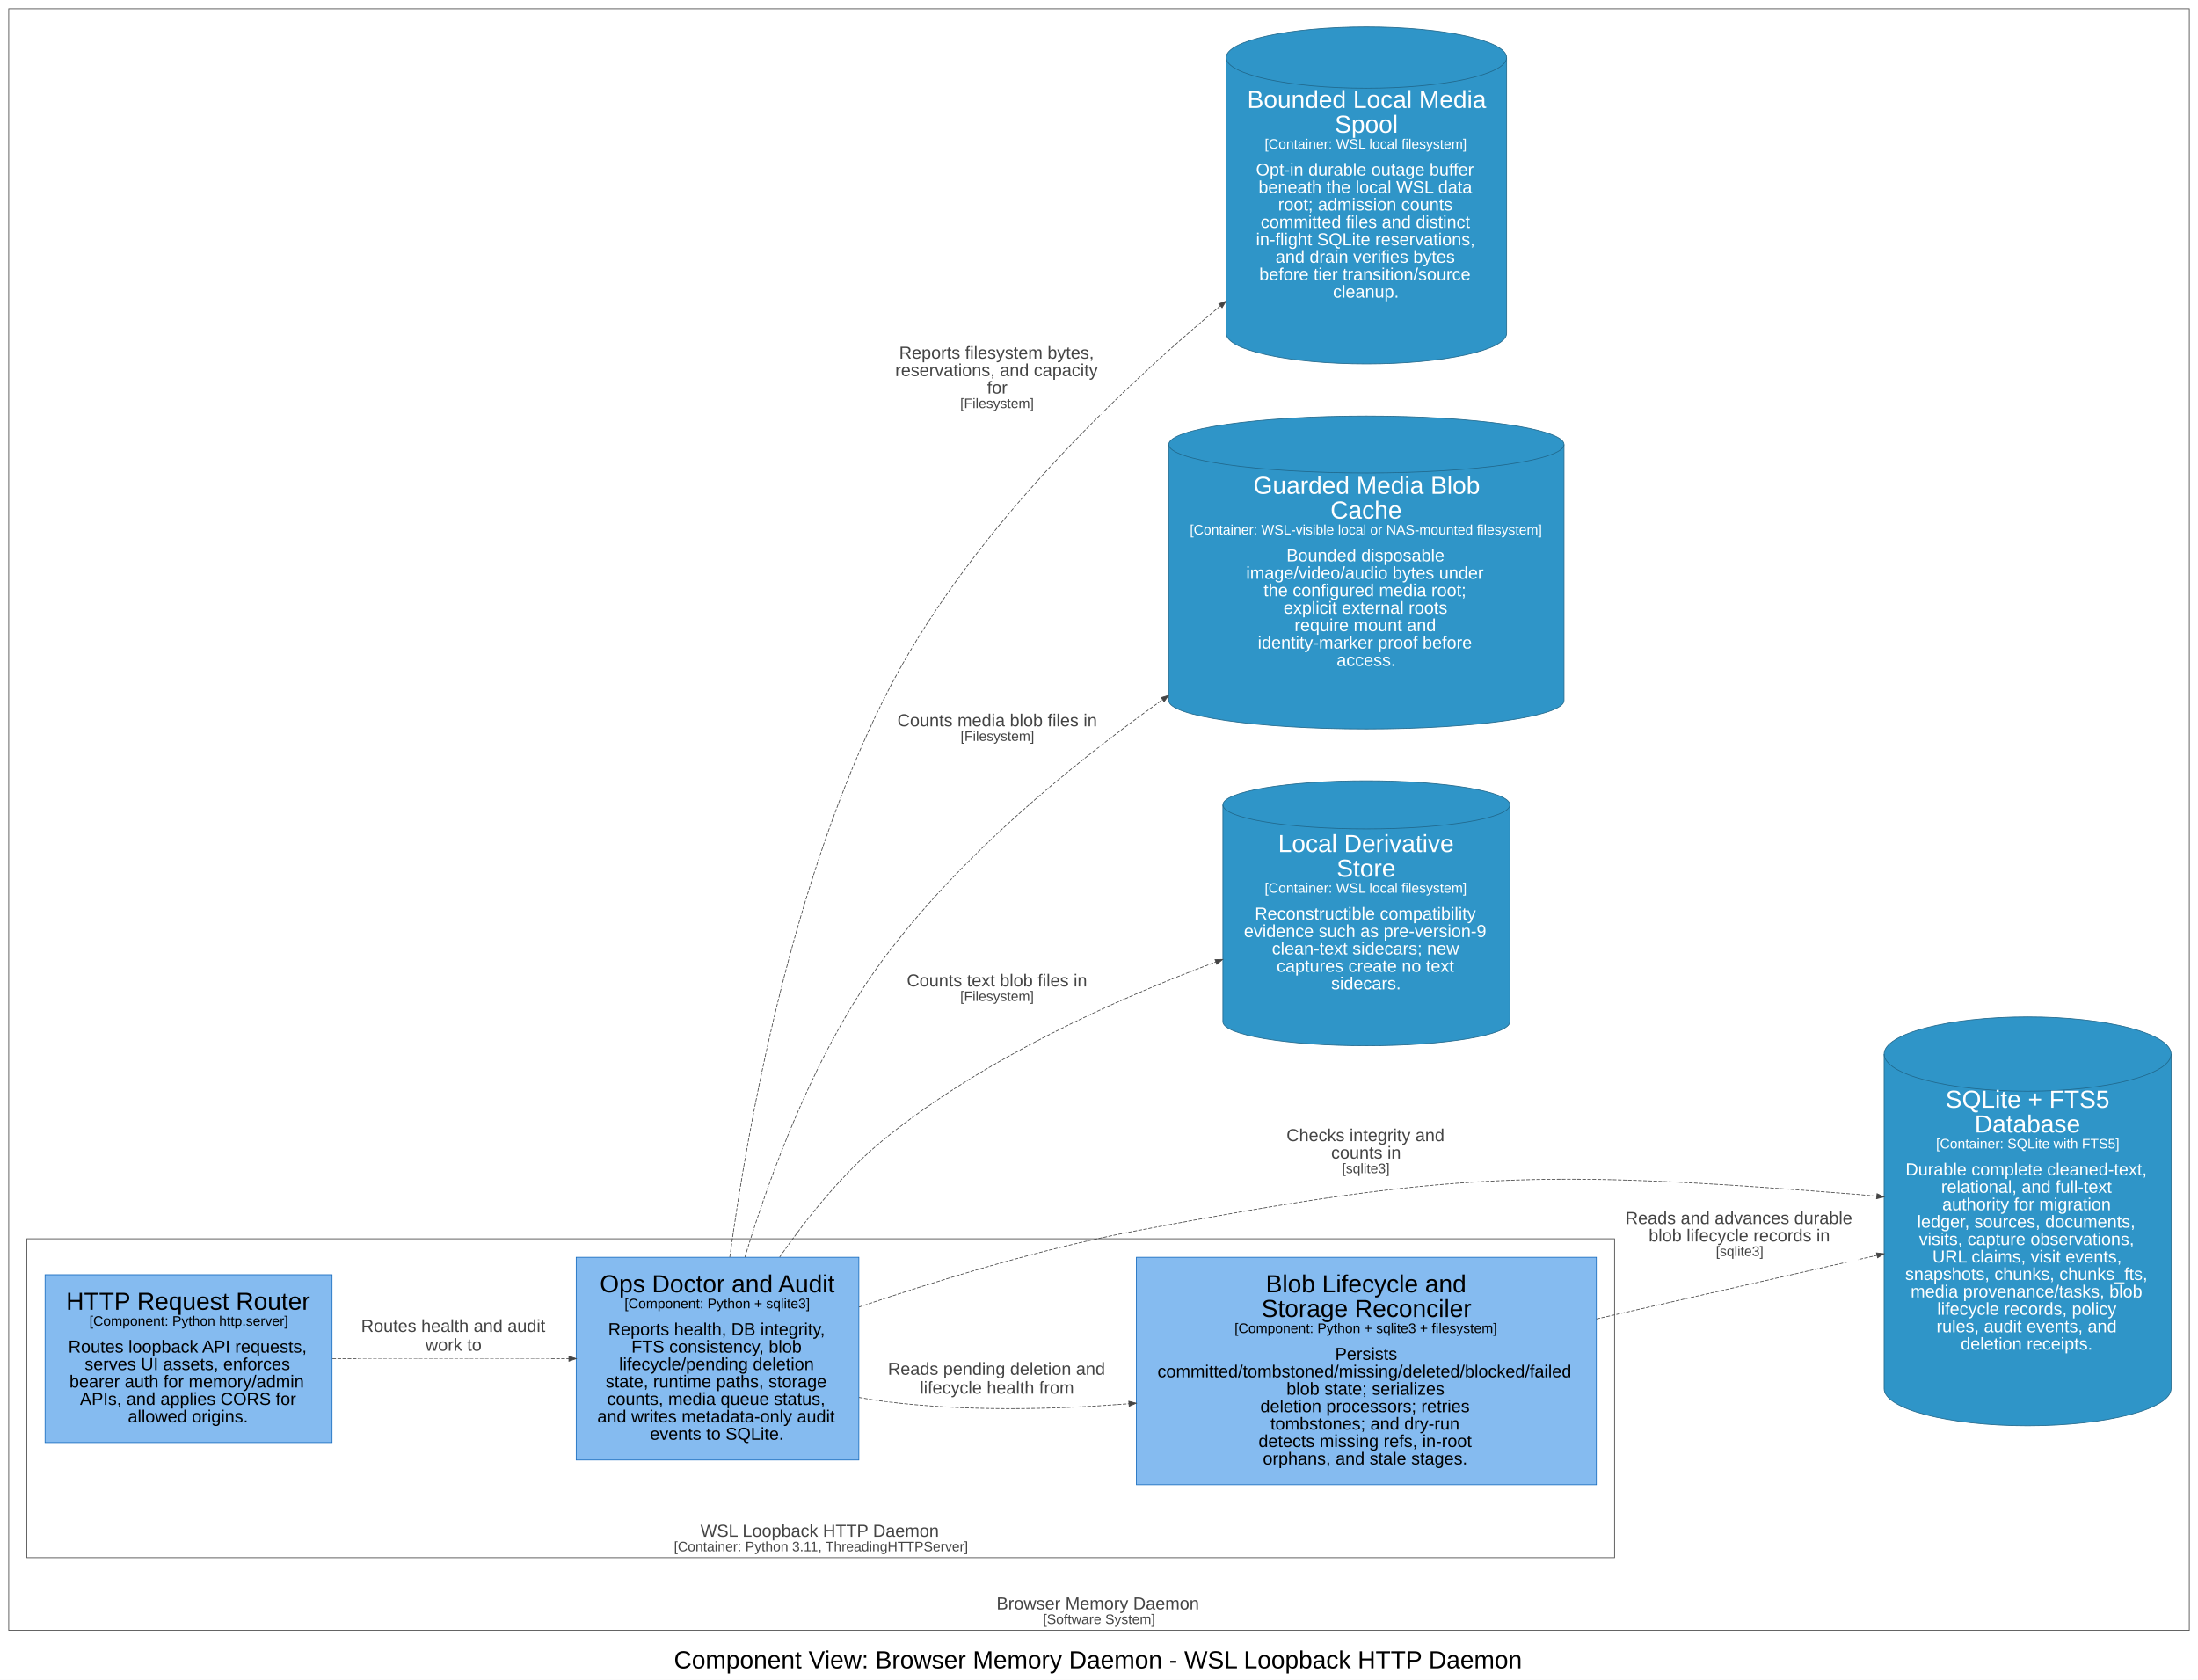
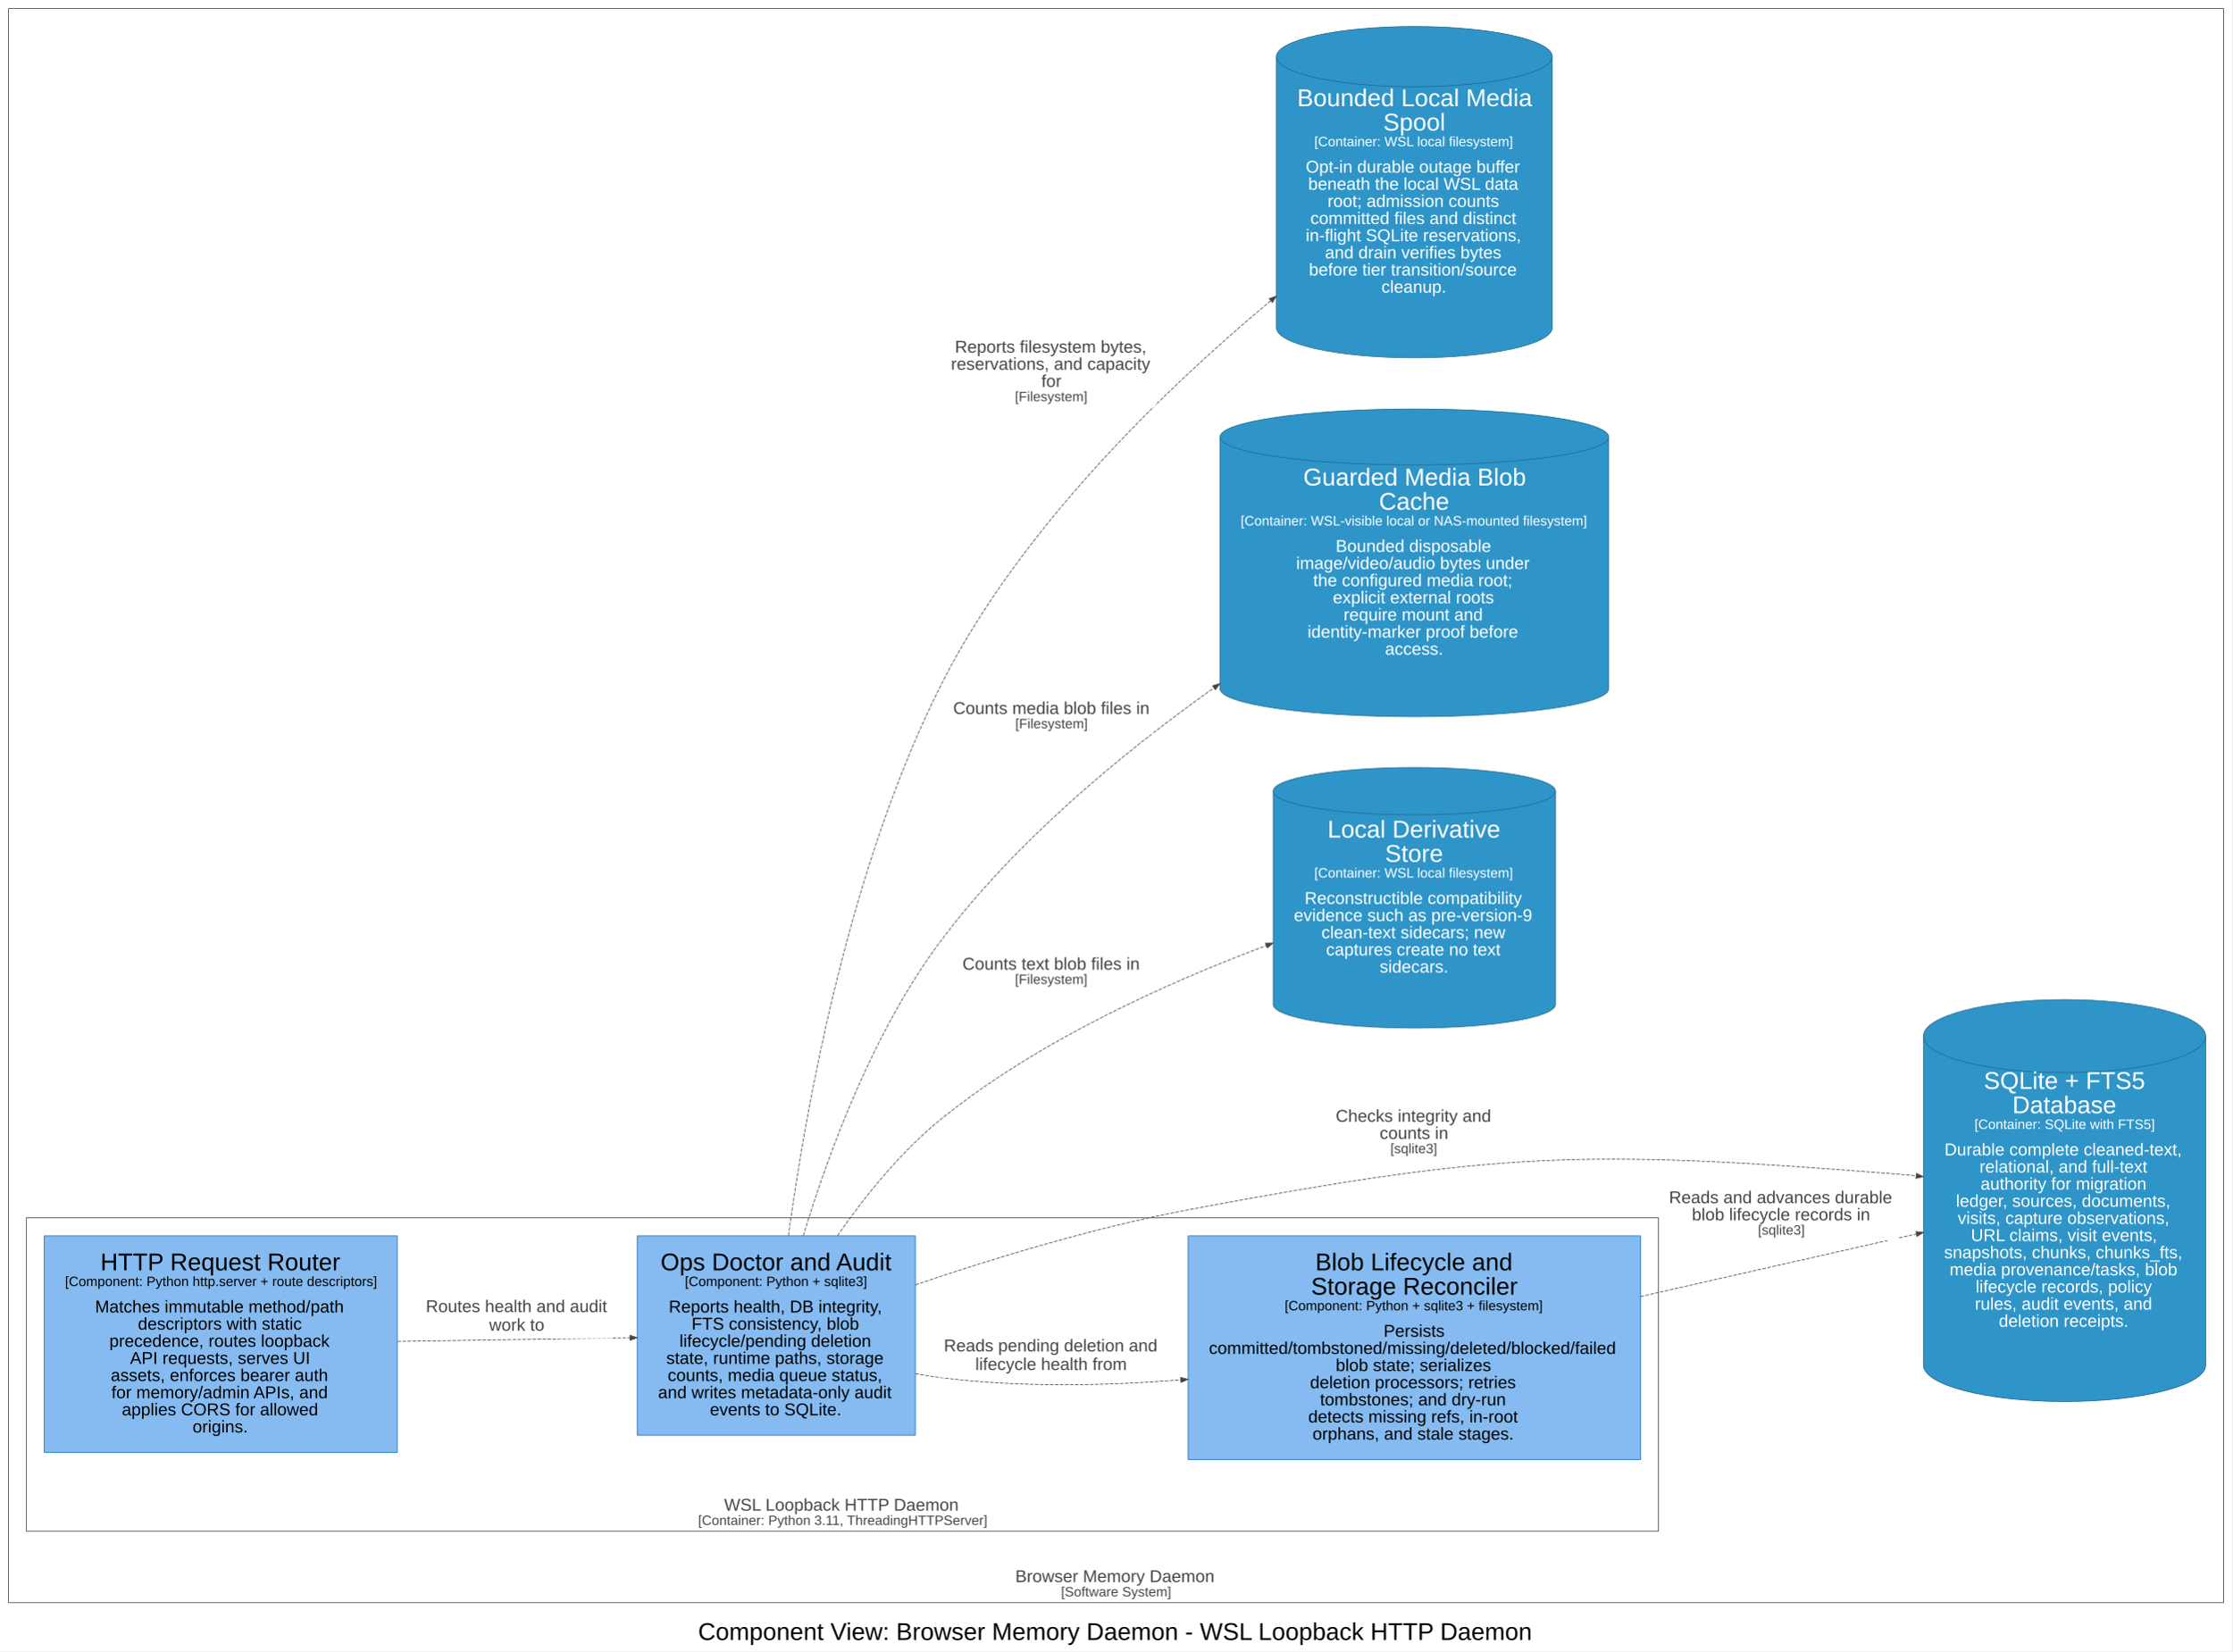
- <svg xmlns="http://www.w3.org/2000/svg" width="3025pt" height="2312pt" viewBox="0.00 0.00 3025.00 2312.00">
+ <svg xmlns="http://www.w3.org/2000/svg" width="3124pt" height="2312pt" viewBox="0.00 0.00 3124.00 2312.00">
  <g id="graph0" class="graph" transform="scale(1 1) rotate(0) translate(4 2308)">
-     <polygon fill="white" stroke="transparent" points="-4,4 -4,-2308 3021,-2308 3021,4 -4,4" />
-     <text text-anchor="start" x="923.5" y="-11.8" font-family="Arial" font-size="34.00">Component View: Browser Memory Daemon - WSL Loopback HTTP Daemon</text>
+     <polygon fill="white" stroke="transparent" points="-4,4 -4,-2308 3120,-2308 3120,4 -4,4" />
+     <text text-anchor="start" x="973" y="-11.8" font-family="Arial" font-size="34.00">Component View: Browser Memory Daemon - WSL Loopback HTTP Daemon</text>
    <g id="clust1" class="cluster">
-       <polygon fill="none" stroke="#444444" points="8,-64 8,-2296 3009,-2296 3009,-64 8,-64" />
-       <text text-anchor="start" x="1367.5" y="-92.8" font-family="Arial" font-size="24.00" fill="#444444">Browser Memory Daemon</text>
-       <text text-anchor="start" x="1431.5" y="-72.8" font-family="Arial" font-size="19.00" fill="#444444">[Software System]</text>
+       <polygon fill="none" stroke="#444444" points="8,-64 8,-2296 3108,-2296 3108,-64 8,-64" />
+       <text text-anchor="start" x="1417" y="-92.8" font-family="Arial" font-size="24.00" fill="#444444">Browser Memory Daemon</text>
+       <text text-anchor="start" x="1481" y="-72.8" font-family="Arial" font-size="19.00" fill="#444444">[Software System]</text>
    </g>
    <g id="clust2" class="cluster">
-       <polygon fill="none" stroke="#444444" points="33,-164 33,-603 2218,-603 2218,-164 33,-164" />
-       <text text-anchor="start" x="960" y="-192.8" font-family="Arial" font-size="24.00" fill="#444444">WSL Loopback HTTP Daemon</text>
-       <text text-anchor="start" x="923.5" y="-172.8" font-family="Arial" font-size="19.00" fill="#444444">[Container: Python 3.11, ThreadingHTTPServer]</text>
+       <polygon fill="none" stroke="#444444" points="33,-164 33,-603 2317,-603 2317,-164 33,-164" />
+       <text text-anchor="start" x="1009.5" y="-192.8" font-family="Arial" font-size="24.00" fill="#444444">WSL Loopback HTTP Daemon</text>
+       <text text-anchor="start" x="973" y="-172.8" font-family="Arial" font-size="19.00" fill="#444444">[Container: Python 3.11, ThreadingHTTPServer]</text>
    </g>
    <g id="23" class="node">
-       <polygon fill="#85bbf0" stroke="#1168bd" points="453,-553.5 58,-553.5 58,-322.5 453,-322.5 453,-553.5" />
-       <text text-anchor="start" x="87" y="-505.3" font-family="Arial" font-size="34.00" fill="#000000">HTTP Request Router</text>
-       <text text-anchor="start" x="119" y="-483.3" font-family="Arial" font-size="19.00" fill="#000000">[Component: Python http.server]</text>
-       <text text-anchor="start" x="90" y="-446.3" font-family="Arial" font-size="24.00" fill="#000000">Routes loopback API requests,</text>
-       <text text-anchor="start" x="112.5" y="-422.3" font-family="Arial" font-size="24.00" fill="#000000">serves UI assets, enforces</text>
-       <text text-anchor="start" x="91.5" y="-398.3" font-family="Arial" font-size="24.00" fill="#000000">bearer auth for memory/admin</text>
-       <text text-anchor="start" x="106" y="-374.3" font-family="Arial" font-size="24.00" fill="#000000">APIs, and applies CORS for</text>
-       <text text-anchor="start" x="172" y="-350.3" font-family="Arial" font-size="24.00" fill="#000000">allowed origins.</text>
+       <polygon fill="#85bbf0" stroke="#1168bd" points="552,-577.5 58,-577.5 58,-274.5 552,-274.5 552,-577.5" />
+       <text text-anchor="start" x="136.5" y="-529.3" font-family="Arial" font-size="34.00" fill="#000000">HTTP Request Router</text>
+       <text text-anchor="start" x="87" y="-507.3" font-family="Arial" font-size="19.00" fill="#000000">[Component: Python http.server + route descriptors]</text>
+       <text text-anchor="start" x="129" y="-470.3" font-family="Arial" font-size="24.00" fill="#000000">Matches immutable method/path</text>
+       <text text-anchor="start" x="189" y="-446.3" font-family="Arial" font-size="24.00" fill="#000000">descriptors with static</text>
+       <text text-anchor="start" x="149" y="-422.3" font-family="Arial" font-size="24.00" fill="#000000">precedence, routes loopback</text>
+       <text text-anchor="start" x="178" y="-398.3" font-family="Arial" font-size="24.00" fill="#000000">API requests, serves UI</text>
+       <text text-anchor="start" x="151" y="-374.3" font-family="Arial" font-size="24.00" fill="#000000">assets, enforces bearer auth</text>
+       <text text-anchor="start" x="152" y="-350.3" font-family="Arial" font-size="24.00" fill="#000000">for memory/admin APIs, and</text>
+       <text text-anchor="start" x="166.5" y="-326.3" font-family="Arial" font-size="24.00" fill="#000000">applies CORS for allowed</text>
+       <text text-anchor="start" x="265.5" y="-302.3" font-family="Arial" font-size="24.00" fill="#000000">origins.</text>
    </g>
    <g id="42" class="node">
-       <polygon fill="#85bbf0" stroke="#1168bd" points="1178,-577.5 789,-577.5 789,-298.5 1178,-298.5 1178,-577.5" />
-       <text text-anchor="start" x="821.5" y="-529.3" font-family="Arial" font-size="34.00" fill="#000000">Ops Doctor and Audit</text>
-       <text text-anchor="start" x="855.5" y="-507.3" font-family="Arial" font-size="19.00" fill="#000000">[Component: Python + sqlite3]</text>
-       <text text-anchor="start" x="833" y="-470.3" font-family="Arial" font-size="24.00" fill="#000000">Reports health, DB integrity,</text>
-       <text text-anchor="start" x="865" y="-446.3" font-family="Arial" font-size="24.00" fill="#000000">FTS consistency, blob</text>
-       <text text-anchor="start" x="848" y="-422.3" font-family="Arial" font-size="24.00" fill="#000000">lifecycle/pending deletion</text>
-       <text text-anchor="start" x="829.5" y="-398.3" font-family="Arial" font-size="24.00" fill="#000000">state, runtime paths, storage</text>
-       <text text-anchor="start" x="831.5" y="-374.3" font-family="Arial" font-size="24.00" fill="#000000">counts, media queue status,</text>
-       <text text-anchor="start" x="818" y="-350.3" font-family="Arial" font-size="24.00" fill="#000000">and writes metadata-only audit</text>
-       <text text-anchor="start" x="890.5" y="-326.3" font-family="Arial" font-size="24.00" fill="#000000">events to SQLite.</text>
+       <polygon fill="#85bbf0" stroke="#1168bd" points="1277,-577.5 888,-577.5 888,-298.5 1277,-298.5 1277,-577.5" />
+       <text text-anchor="start" x="920.5" y="-529.3" font-family="Arial" font-size="34.00" fill="#000000">Ops Doctor and Audit</text>
+       <text text-anchor="start" x="954.5" y="-507.3" font-family="Arial" font-size="19.00" fill="#000000">[Component: Python + sqlite3]</text>
+       <text text-anchor="start" x="932" y="-470.3" font-family="Arial" font-size="24.00" fill="#000000">Reports health, DB integrity,</text>
+       <text text-anchor="start" x="964" y="-446.3" font-family="Arial" font-size="24.00" fill="#000000">FTS consistency, blob</text>
+       <text text-anchor="start" x="947" y="-422.3" font-family="Arial" font-size="24.00" fill="#000000">lifecycle/pending deletion</text>
+       <text text-anchor="start" x="928.5" y="-398.3" font-family="Arial" font-size="24.00" fill="#000000">state, runtime paths, storage</text>
+       <text text-anchor="start" x="930.5" y="-374.3" font-family="Arial" font-size="24.00" fill="#000000">counts, media queue status,</text>
+       <text text-anchor="start" x="917" y="-350.3" font-family="Arial" font-size="24.00" fill="#000000">and writes metadata-only audit</text>
+       <text text-anchor="start" x="989.5" y="-326.3" font-family="Arial" font-size="24.00" fill="#000000">events to SQLite.</text>
    </g>
    <g id="122" class="edge">
-       <path fill="none" stroke="#444444" stroke-dasharray="5,2" d="M453.44,-438C554.33,-438 677.03,-438 778.85,-438" />
-       <polygon fill="#444444" stroke="#444444" points="778.95,-441.5 788.95,-438 778.95,-434.5 778.95,-441.5" />
-       <polygon fill="white" stroke="transparent" points="489,-438 489,-498 753,-498 753,-438 489,-438" />
-       <text text-anchor="start" x="493" y="-474.8" font-family="Arial" font-size="24.00" fill="#444444">Routes health and audit</text>
-       <text text-anchor="start" x="581.5" y="-448.8" font-family="Arial" font-size="24.00" fill="#444444">work to</text>
+       <path fill="none" stroke="#444444" stroke-dasharray="5,2" d="M552.17,-429.81C657.02,-431.43 777.89,-433.3 877.63,-434.85" />
+       <polygon fill="#444444" stroke="#444444" points="877.77,-438.35 887.83,-435 877.88,-431.35 877.77,-438.35" />
+       <polygon fill="white" stroke="transparent" points="588,-434 588,-494 852,-494 852,-434 588,-434" />
+       <text text-anchor="start" x="592" y="-470.8" font-family="Arial" font-size="24.00" fill="#444444">Routes health and audit</text>
+       <text text-anchor="start" x="680.5" y="-444.8" font-family="Arial" font-size="24.00" fill="#444444">work to</text>
    </g>
    <g id="39" class="node">
-       <polygon fill="#85bbf0" stroke="#1168bd" points="2193,-577.5 1560,-577.5 1560,-264.5 2193,-264.5 2193,-577.5" />
-       <text text-anchor="start" x="1738" y="-529.3" font-family="Arial" font-size="34.00" fill="#000000">Blob Lifecycle and</text>
-       <text text-anchor="start" x="1732" y="-495.3" font-family="Arial" font-size="34.00" fill="#000000">Storage Reconciler</text>
-       <text text-anchor="start" x="1695" y="-473.3" font-family="Arial" font-size="19.00" fill="#000000">[Component: Python + sqlite3 + filesystem]</text>
-       <text text-anchor="start" x="1833.5" y="-436.3" font-family="Arial" font-size="24.00" fill="#000000">Persists</text>
-       <text text-anchor="start" x="1589" y="-412.3" font-family="Arial" font-size="24.00" fill="#000000">committed/tombstoned/missing/deleted/blocked/failed</text>
-       <text text-anchor="start" x="1766.5" y="-388.3" font-family="Arial" font-size="24.00" fill="#000000">blob state; serializes</text>
-       <text text-anchor="start" x="1730.5" y="-364.3" font-family="Arial" font-size="24.00" fill="#000000">deletion processors; retries</text>
-       <text text-anchor="start" x="1744.5" y="-340.3" font-family="Arial" font-size="24.00" fill="#000000">tombstones; and dry-run</text>
-       <text text-anchor="start" x="1728" y="-316.3" font-family="Arial" font-size="24.00" fill="#000000">detects missing refs, in-root</text>
-       <text text-anchor="start" x="1734" y="-292.3" font-family="Arial" font-size="24.00" fill="#000000">orphans, and stale stages.</text>
+       <polygon fill="#85bbf0" stroke="#1168bd" points="2292,-577.5 1659,-577.5 1659,-264.5 2292,-264.5 2292,-577.5" />
+       <text text-anchor="start" x="1837" y="-529.3" font-family="Arial" font-size="34.00" fill="#000000">Blob Lifecycle and</text>
+       <text text-anchor="start" x="1831" y="-495.3" font-family="Arial" font-size="34.00" fill="#000000">Storage Reconciler</text>
+       <text text-anchor="start" x="1794" y="-473.3" font-family="Arial" font-size="19.00" fill="#000000">[Component: Python + sqlite3 + filesystem]</text>
+       <text text-anchor="start" x="1932.5" y="-436.3" font-family="Arial" font-size="24.00" fill="#000000">Persists</text>
+       <text text-anchor="start" x="1688" y="-412.3" font-family="Arial" font-size="24.00" fill="#000000">committed/tombstoned/missing/deleted/blocked/failed</text>
+       <text text-anchor="start" x="1865.5" y="-388.3" font-family="Arial" font-size="24.00" fill="#000000">blob state; serializes</text>
+       <text text-anchor="start" x="1829.5" y="-364.3" font-family="Arial" font-size="24.00" fill="#000000">deletion processors; retries</text>
+       <text text-anchor="start" x="1843.5" y="-340.3" font-family="Arial" font-size="24.00" fill="#000000">tombstones; and dry-run</text>
+       <text text-anchor="start" x="1827" y="-316.3" font-family="Arial" font-size="24.00" fill="#000000">detects missing refs, in-root</text>
+       <text text-anchor="start" x="1833" y="-292.3" font-family="Arial" font-size="24.00" fill="#000000">orphans, and stale stages.</text>
    </g>
    <g id="47" class="node">
-       <path fill="#2f95c8" stroke="#20688c" d="M2984,-857.22C2984,-885.44 2895.48,-908.38 2786.5,-908.38 2677.52,-908.38 2589,-885.44 2589,-857.22 2589,-857.22 2589,-396.78 2589,-396.78 2589,-368.56 2677.52,-345.62 2786.5,-345.62 2895.48,-345.62 2984,-368.56 2984,-396.78 2984,-396.78 2984,-857.22 2984,-857.22" />
-       <path fill="none" stroke="#20688c" d="M2984,-857.22C2984,-828.99 2895.48,-806.06 2786.5,-806.06 2677.52,-806.06 2589,-828.99 2589,-857.22" />
-       <text text-anchor="start" x="2673.5" y="-783.3" font-family="Arial" font-size="34.00" fill="#ffffff">SQLite + FTS5</text>
-       <text text-anchor="start" x="2713.5" y="-749.3" font-family="Arial" font-size="34.00" fill="#ffffff">Database</text>
-       <text text-anchor="start" x="2660.5" y="-727.3" font-family="Arial" font-size="19.00" fill="#ffffff">[Container: SQLite with FTS5]</text>
-       <text text-anchor="start" x="2618.5" y="-690.3" font-family="Arial" font-size="24.00" fill="#ffffff">Durable complete cleaned-text,</text>
-       <text text-anchor="start" x="2667.5" y="-666.3" font-family="Arial" font-size="24.00" fill="#ffffff">relational, and full-text</text>
-       <text text-anchor="start" x="2669" y="-642.3" font-family="Arial" font-size="24.00" fill="#ffffff">authority for migration</text>
-       <text text-anchor="start" x="2634.5" y="-618.3" font-family="Arial" font-size="24.00" fill="#ffffff">ledger, sources, documents,</text>
-       <text text-anchor="start" x="2637" y="-594.3" font-family="Arial" font-size="24.00" fill="#ffffff">visits, capture observations,</text>
-       <text text-anchor="start" x="2655.5" y="-570.3" font-family="Arial" font-size="24.00" fill="#ffffff">URL claims, visit events,</text>
-       <text text-anchor="start" x="2618" y="-546.3" font-family="Arial" font-size="24.00" fill="#ffffff">snapshots, chunks, chunks_fts,</text>
-       <text text-anchor="start" x="2625.5" y="-522.3" font-family="Arial" font-size="24.00" fill="#ffffff">media provenance/tasks, blob</text>
-       <text text-anchor="start" x="2662" y="-498.3" font-family="Arial" font-size="24.00" fill="#ffffff">lifecycle records, policy</text>
-       <text text-anchor="start" x="2661" y="-474.3" font-family="Arial" font-size="24.00" fill="#ffffff">rules, audit events, and</text>
-       <text text-anchor="start" x="2694.5" y="-450.3" font-family="Arial" font-size="24.00" fill="#ffffff">deletion receipts.</text>
+       <path fill="#2f95c8" stroke="#20688c" d="M3083,-857.22C3083,-885.44 2994.48,-908.38 2885.5,-908.38 2776.52,-908.38 2688,-885.44 2688,-857.22 2688,-857.22 2688,-396.78 2688,-396.78 2688,-368.56 2776.52,-345.62 2885.5,-345.62 2994.48,-345.62 3083,-368.56 3083,-396.78 3083,-396.78 3083,-857.22 3083,-857.22" />
+       <path fill="none" stroke="#20688c" d="M3083,-857.22C3083,-828.99 2994.48,-806.06 2885.5,-806.06 2776.52,-806.06 2688,-828.99 2688,-857.22" />
+       <text text-anchor="start" x="2772.5" y="-783.3" font-family="Arial" font-size="34.00" fill="#ffffff">SQLite + FTS5</text>
+       <text text-anchor="start" x="2812.5" y="-749.3" font-family="Arial" font-size="34.00" fill="#ffffff">Database</text>
+       <text text-anchor="start" x="2759.5" y="-727.3" font-family="Arial" font-size="19.00" fill="#ffffff">[Container: SQLite with FTS5]</text>
+       <text text-anchor="start" x="2717.5" y="-690.3" font-family="Arial" font-size="24.00" fill="#ffffff">Durable complete cleaned-text,</text>
+       <text text-anchor="start" x="2766.5" y="-666.3" font-family="Arial" font-size="24.00" fill="#ffffff">relational, and full-text</text>
+       <text text-anchor="start" x="2768" y="-642.3" font-family="Arial" font-size="24.00" fill="#ffffff">authority for migration</text>
+       <text text-anchor="start" x="2733.5" y="-618.3" font-family="Arial" font-size="24.00" fill="#ffffff">ledger, sources, documents,</text>
+       <text text-anchor="start" x="2736" y="-594.3" font-family="Arial" font-size="24.00" fill="#ffffff">visits, capture observations,</text>
+       <text text-anchor="start" x="2754.5" y="-570.3" font-family="Arial" font-size="24.00" fill="#ffffff">URL claims, visit events,</text>
+       <text text-anchor="start" x="2717" y="-546.3" font-family="Arial" font-size="24.00" fill="#ffffff">snapshots, chunks, chunks_fts,</text>
+       <text text-anchor="start" x="2724.5" y="-522.3" font-family="Arial" font-size="24.00" fill="#ffffff">media provenance/tasks, blob</text>
+       <text text-anchor="start" x="2761" y="-498.3" font-family="Arial" font-size="24.00" fill="#ffffff">lifecycle records, policy</text>
+       <text text-anchor="start" x="2760" y="-474.3" font-family="Arial" font-size="24.00" fill="#ffffff">rules, audit events, and</text>
+       <text text-anchor="start" x="2793.5" y="-450.3" font-family="Arial" font-size="24.00" fill="#ffffff">deletion receipts.</text>
    </g>
    <g id="153" class="edge">
-       <path fill="none" stroke="#444444" stroke-dasharray="5,2" d="M2193.16,-492.62C2321.02,-521.62 2465.07,-554.3 2579.1,-580.17" />
-       <polygon fill="#444444" stroke="#444444" points="2578.46,-583.62 2588.99,-582.42 2580.01,-576.79 2578.46,-583.62" />
-       <polygon fill="white" stroke="transparent" points="2229,-571 2229,-646 2553,-646 2553,-571 2229,-571" />
-       <text text-anchor="start" x="2233" y="-623.3" font-family="Arial" font-size="24.00" fill="#444444">Reads and advances durable</text>
-       <text text-anchor="start" x="2265" y="-599.3" font-family="Arial" font-size="24.00" fill="#444444">blob lifecycle records in</text>
-       <text text-anchor="start" x="2357.5" y="-579.3" font-family="Arial" font-size="19.00" fill="#444444">[sqlite3]</text>
+       <path fill="none" stroke="#444444" stroke-dasharray="5,2" d="M2292.16,-492.62C2420.02,-521.62 2564.07,-554.3 2678.1,-580.17" />
+       <polygon fill="#444444" stroke="#444444" points="2677.46,-583.62 2687.99,-582.42 2679.01,-576.79 2677.46,-583.62" />
+       <polygon fill="white" stroke="transparent" points="2328,-571 2328,-646 2652,-646 2652,-571 2328,-571" />
+       <text text-anchor="start" x="2332" y="-623.3" font-family="Arial" font-size="24.00" fill="#444444">Reads and advances durable</text>
+       <text text-anchor="start" x="2364" y="-599.3" font-family="Arial" font-size="24.00" fill="#444444">blob lifecycle records in</text>
+       <text text-anchor="start" x="2456.5" y="-579.3" font-family="Arial" font-size="19.00" fill="#444444">[sqlite3]</text>
    </g>
    <g id="159" class="edge">
-       <path fill="none" stroke="#444444" stroke-dasharray="5,2" d="M1178.23,-384.57C1190.27,-382.38 1202.27,-380.48 1214,-379 1322.91,-365.22 1442.51,-367.55 1549.71,-375.89" />
-       <polygon fill="#444444" stroke="#444444" points="1549.46,-379.38 1559.71,-376.68 1550.02,-372.4 1549.46,-379.38" />
-       <polygon fill="white" stroke="transparent" points="1214,-379 1214,-439 1524,-439 1524,-379 1214,-379" />
-       <text text-anchor="start" x="1218" y="-415.8" font-family="Arial" font-size="24.00" fill="#444444">Reads pending deletion and</text>
-       <text text-anchor="start" x="1262" y="-389.8" font-family="Arial" font-size="24.00" fill="#444444">lifecycle health from</text>
+       <path fill="none" stroke="#444444" stroke-dasharray="5,2" d="M1277.23,-384.57C1289.27,-382.38 1301.27,-380.48 1313,-379 1421.91,-365.22 1541.51,-367.55 1648.71,-375.89" />
+       <polygon fill="#444444" stroke="#444444" points="1648.46,-379.38 1658.71,-376.68 1649.02,-372.4 1648.46,-379.38" />
+       <polygon fill="white" stroke="transparent" points="1313,-379 1313,-439 1623,-439 1623,-379 1313,-379" />
+       <text text-anchor="start" x="1317" y="-415.8" font-family="Arial" font-size="24.00" fill="#444444">Reads pending deletion and</text>
+       <text text-anchor="start" x="1361" y="-389.8" font-family="Arial" font-size="24.00" fill="#444444">lifecycle health from</text>
    </g>
    <g id="158" class="edge">
-       <path fill="none" stroke="#444444" stroke-dasharray="5,2" d="M1178.24,-509.04C1288.62,-546.51 1430.36,-589.65 1560,-614 1994.3,-695.59 2112.48,-698.83 2553,-664 2561.42,-663.33 2569.99,-662.53 2578.65,-661.63" />
-       <polygon fill="#444444" stroke="#444444" points="2579.27,-665.08 2588.83,-660.52 2578.51,-658.12 2579.27,-665.08" />
-       <polygon fill="white" stroke="transparent" points="1762.5,-685 1762.5,-760 1990.5,-760 1990.5,-685 1762.5,-685" />
-       <text text-anchor="start" x="1766.5" y="-737.3" font-family="Arial" font-size="24.00" fill="#444444">Checks integrity and</text>
-       <text text-anchor="start" x="1828" y="-713.3" font-family="Arial" font-size="24.00" fill="#444444">counts in</text>
-       <text text-anchor="start" x="1843" y="-693.3" font-family="Arial" font-size="19.00" fill="#444444">[sqlite3]</text>
+       <path fill="none" stroke="#444444" stroke-dasharray="5,2" d="M1277.24,-509.04C1387.62,-546.51 1529.36,-589.65 1659,-614 2093.3,-695.59 2211.48,-698.83 2652,-664 2660.42,-663.33 2668.99,-662.53 2677.65,-661.63" />
+       <polygon fill="#444444" stroke="#444444" points="2678.27,-665.08 2687.83,-660.52 2677.51,-658.12 2678.27,-665.08" />
+       <polygon fill="white" stroke="transparent" points="1861.5,-685 1861.5,-760 2089.5,-760 2089.5,-685 1861.5,-685" />
+       <text text-anchor="start" x="1865.5" y="-737.3" font-family="Arial" font-size="24.00" fill="#444444">Checks integrity and</text>
+       <text text-anchor="start" x="1927" y="-713.3" font-family="Arial" font-size="24.00" fill="#444444">counts in</text>
+       <text text-anchor="start" x="1942" y="-693.3" font-family="Arial" font-size="19.00" fill="#444444">[sqlite3]</text>
    </g>
    <g id="48" class="node">
-       <path fill="#2f95c8" stroke="#20688c" d="M2074,-1200.22C2074,-1218.51 1985.48,-1233.38 1876.5,-1233.38 1767.52,-1233.38 1679,-1218.51 1679,-1200.22 1679,-1200.22 1679,-901.78 1679,-901.78 1679,-883.49 1767.52,-868.62 1876.5,-868.62 1985.48,-868.62 2074,-883.49 2074,-901.78 2074,-901.78 2074,-1200.22 2074,-1200.22" />
-       <path fill="none" stroke="#20688c" d="M2074,-1200.22C2074,-1181.92 1985.48,-1167.06 1876.5,-1167.06 1767.52,-1167.06 1679,-1181.92 1679,-1200.22" />
-       <text text-anchor="start" x="1755" y="-1135.3" font-family="Arial" font-size="34.00" fill="#ffffff">Local Derivative</text>
-       <text text-anchor="start" x="1835.5" y="-1101.3" font-family="Arial" font-size="34.00" fill="#ffffff">Store</text>
-       <text text-anchor="start" x="1736.5" y="-1079.3" font-family="Arial" font-size="19.00" fill="#ffffff">[Container: WSL local filesystem]</text>
-       <text text-anchor="start" x="1723" y="-1042.3" font-family="Arial" font-size="24.00" fill="#ffffff">Reconstructible compatibility</text>
-       <text text-anchor="start" x="1708" y="-1018.3" font-family="Arial" font-size="24.00" fill="#ffffff">evidence such as pre-version-9</text>
-       <text text-anchor="start" x="1746.5" y="-994.3" font-family="Arial" font-size="24.00" fill="#ffffff">clean-text sidecars; new</text>
-       <text text-anchor="start" x="1753" y="-970.3" font-family="Arial" font-size="24.00" fill="#ffffff">captures create no text</text>
-       <text text-anchor="start" x="1828" y="-946.3" font-family="Arial" font-size="24.00" fill="#ffffff">sidecars.</text>
+       <path fill="#2f95c8" stroke="#20688c" d="M2173,-1200.22C2173,-1218.51 2084.48,-1233.38 1975.5,-1233.38 1866.52,-1233.38 1778,-1218.51 1778,-1200.22 1778,-1200.22 1778,-901.78 1778,-901.78 1778,-883.49 1866.52,-868.62 1975.5,-868.62 2084.48,-868.62 2173,-883.49 2173,-901.78 2173,-901.78 2173,-1200.22 2173,-1200.22" />
+       <path fill="none" stroke="#20688c" d="M2173,-1200.22C2173,-1181.92 2084.48,-1167.06 1975.5,-1167.06 1866.52,-1167.06 1778,-1181.92 1778,-1200.22" />
+       <text text-anchor="start" x="1854" y="-1135.3" font-family="Arial" font-size="34.00" fill="#ffffff">Local Derivative</text>
+       <text text-anchor="start" x="1934.5" y="-1101.3" font-family="Arial" font-size="34.00" fill="#ffffff">Store</text>
+       <text text-anchor="start" x="1835.5" y="-1079.3" font-family="Arial" font-size="19.00" fill="#ffffff">[Container: WSL local filesystem]</text>
+       <text text-anchor="start" x="1822" y="-1042.3" font-family="Arial" font-size="24.00" fill="#ffffff">Reconstructible compatibility</text>
+       <text text-anchor="start" x="1807" y="-1018.3" font-family="Arial" font-size="24.00" fill="#ffffff">evidence such as pre-version-9</text>
+       <text text-anchor="start" x="1845.5" y="-994.3" font-family="Arial" font-size="24.00" fill="#ffffff">clean-text sidecars; new</text>
+       <text text-anchor="start" x="1852" y="-970.3" font-family="Arial" font-size="24.00" fill="#ffffff">captures create no text</text>
+       <text text-anchor="start" x="1927" y="-946.3" font-family="Arial" font-size="24.00" fill="#ffffff">sidecars.</text>
    </g>
    <g id="160" class="edge">
-       <path fill="none" stroke="#444444" stroke-dasharray="5,2" d="M1069.04,-577.84C1107.95,-633.82 1157.96,-695.65 1214,-741 1349.76,-850.88 1530.88,-932.25 1669.28,-983.98" />
-       <polygon fill="#444444" stroke="#444444" points="1668.15,-987.3 1678.75,-987.5 1670.59,-980.74 1668.15,-987.3" />
-       <polygon fill="white" stroke="transparent" points="1240,-922 1240,-973 1498,-973 1498,-922 1240,-922" />
-       <text text-anchor="start" x="1244" y="-950.3" font-family="Arial" font-size="24.00" fill="#444444">Counts text blob files in</text>
-       <text text-anchor="start" x="1317.5" y="-930.3" font-family="Arial" font-size="19.00" fill="#444444">[Filesystem]</text>
+       <path fill="none" stroke="#444444" stroke-dasharray="5,2" d="M1168.04,-577.84C1206.95,-633.82 1256.96,-695.65 1313,-741 1448.76,-850.88 1629.88,-932.25 1768.28,-983.98" />
+       <polygon fill="#444444" stroke="#444444" points="1767.15,-987.3 1777.75,-987.5 1769.59,-980.74 1767.15,-987.3" />
+       <polygon fill="white" stroke="transparent" points="1339,-922 1339,-973 1597,-973 1597,-922 1339,-922" />
+       <text text-anchor="start" x="1343" y="-950.3" font-family="Arial" font-size="24.00" fill="#444444">Counts text blob files in</text>
+       <text text-anchor="start" x="1416.5" y="-930.3" font-family="Arial" font-size="19.00" fill="#444444">[Filesystem]</text>
    </g>
    <g id="49" class="node">
-       <path fill="#2f95c8" stroke="#20688c" d="M2148.5,-1696.22C2148.5,-1717.82 2026.59,-1735.38 1876.5,-1735.38 1726.41,-1735.38 1604.5,-1717.82 1604.5,-1696.22 1604.5,-1696.22 1604.5,-1343.78 1604.5,-1343.78 1604.5,-1322.18 1726.41,-1304.62 1876.5,-1304.62 2026.59,-1304.62 2148.5,-1322.18 2148.5,-1343.78 2148.5,-1343.78 2148.5,-1696.22 2148.5,-1696.22" />
-       <path fill="none" stroke="#20688c" d="M2148.5,-1696.22C2148.5,-1674.61 2026.59,-1657.06 1876.5,-1657.06 1726.41,-1657.06 1604.5,-1674.61 1604.5,-1696.22" />
-       <text text-anchor="start" x="1721" y="-1628.3" font-family="Arial" font-size="34.00" fill="#ffffff">Guarded Media Blob</text>
-       <text text-anchor="start" x="1827" y="-1594.3" font-family="Arial" font-size="34.00" fill="#ffffff">Cache</text>
-       <text text-anchor="start" x="1633.5" y="-1572.3" font-family="Arial" font-size="19.00" fill="#ffffff">[Container: WSL-visible local or NAS-mounted filesystem]</text>
-       <text text-anchor="start" x="1766.5" y="-1535.3" font-family="Arial" font-size="24.00" fill="#ffffff">Bounded disposable</text>
-       <text text-anchor="start" x="1711" y="-1511.3" font-family="Arial" font-size="24.00" fill="#ffffff">image/video/audio bytes under</text>
-       <text text-anchor="start" x="1735" y="-1487.3" font-family="Arial" font-size="24.00" fill="#ffffff">the configured media root;</text>
-       <text text-anchor="start" x="1762.5" y="-1463.3" font-family="Arial" font-size="24.00" fill="#ffffff">explicit external roots</text>
-       <text text-anchor="start" x="1777.5" y="-1439.3" font-family="Arial" font-size="24.00" fill="#ffffff">require mount and</text>
-       <text text-anchor="start" x="1727" y="-1415.3" font-family="Arial" font-size="24.00" fill="#ffffff">identity-marker proof before</text>
-       <text text-anchor="start" x="1835.5" y="-1391.3" font-family="Arial" font-size="24.00" fill="#ffffff">access.</text>
+       <path fill="#2f95c8" stroke="#20688c" d="M2247.5,-1696.22C2247.5,-1717.82 2125.59,-1735.38 1975.5,-1735.38 1825.41,-1735.38 1703.5,-1717.82 1703.5,-1696.22 1703.5,-1696.22 1703.5,-1343.78 1703.5,-1343.78 1703.5,-1322.18 1825.41,-1304.62 1975.5,-1304.62 2125.59,-1304.62 2247.5,-1322.18 2247.5,-1343.78 2247.5,-1343.78 2247.5,-1696.22 2247.5,-1696.22" />
+       <path fill="none" stroke="#20688c" d="M2247.5,-1696.22C2247.5,-1674.61 2125.59,-1657.06 1975.5,-1657.06 1825.41,-1657.06 1703.5,-1674.61 1703.5,-1696.22" />
+       <text text-anchor="start" x="1820" y="-1628.3" font-family="Arial" font-size="34.00" fill="#ffffff">Guarded Media Blob</text>
+       <text text-anchor="start" x="1926" y="-1594.3" font-family="Arial" font-size="34.00" fill="#ffffff">Cache</text>
+       <text text-anchor="start" x="1732.5" y="-1572.3" font-family="Arial" font-size="19.00" fill="#ffffff">[Container: WSL-visible local or NAS-mounted filesystem]</text>
+       <text text-anchor="start" x="1865.5" y="-1535.3" font-family="Arial" font-size="24.00" fill="#ffffff">Bounded disposable</text>
+       <text text-anchor="start" x="1810" y="-1511.3" font-family="Arial" font-size="24.00" fill="#ffffff">image/video/audio bytes under</text>
+       <text text-anchor="start" x="1834" y="-1487.3" font-family="Arial" font-size="24.00" fill="#ffffff">the configured media root;</text>
+       <text text-anchor="start" x="1861.5" y="-1463.3" font-family="Arial" font-size="24.00" fill="#ffffff">explicit external roots</text>
+       <text text-anchor="start" x="1876.5" y="-1439.3" font-family="Arial" font-size="24.00" fill="#ffffff">require mount and</text>
+       <text text-anchor="start" x="1826" y="-1415.3" font-family="Arial" font-size="24.00" fill="#ffffff">identity-marker proof before</text>
+       <text text-anchor="start" x="1934.5" y="-1391.3" font-family="Arial" font-size="24.00" fill="#ffffff">access.</text>
    </g>
    <g id="161" class="edge">
-       <path fill="none" stroke="#444444" stroke-dasharray="5,2" d="M1021.2,-577.71C1056.99,-695.89 1119.88,-865.55 1214,-991 1317.84,-1129.41 1465.97,-1252.34 1595.75,-1344.78" />
-       <polygon fill="#444444" stroke="#444444" points="1594.09,-1347.89 1604.27,-1350.83 1598.14,-1342.19 1594.09,-1347.89" />
-       <polygon fill="white" stroke="transparent" points="1226.5,-1280 1226.5,-1331 1511.5,-1331 1511.5,-1280 1226.5,-1280" />
-       <text text-anchor="start" x="1231" y="-1308.3" font-family="Arial" font-size="24.00" fill="#444444">Counts media blob files in</text>
-       <text text-anchor="start" x="1318" y="-1288.3" font-family="Arial" font-size="19.00" fill="#444444">[Filesystem]</text>
+       <path fill="none" stroke="#444444" stroke-dasharray="5,2" d="M1120.2,-577.71C1155.99,-695.89 1218.88,-865.55 1313,-991 1416.84,-1129.41 1564.97,-1252.34 1694.75,-1344.78" />
+       <polygon fill="#444444" stroke="#444444" points="1693.09,-1347.89 1703.27,-1350.83 1697.14,-1342.19 1693.09,-1347.89" />
+       <polygon fill="white" stroke="transparent" points="1325.5,-1280 1325.5,-1331 1610.5,-1331 1610.5,-1280 1325.5,-1280" />
+       <text text-anchor="start" x="1330" y="-1308.3" font-family="Arial" font-size="24.00" fill="#444444">Counts media blob files in</text>
+       <text text-anchor="start" x="1417" y="-1288.3" font-family="Arial" font-size="19.00" fill="#444444">[Filesystem]</text>
    </g>
    <g id="50" class="node">
-       <path fill="#2f95c8" stroke="#20688c" d="M2069.5,-2228.72C2069.5,-2251.98 1982.99,-2270.88 1876.5,-2270.88 1770.01,-2270.88 1683.5,-2251.98 1683.5,-2228.72 1683.5,-2228.72 1683.5,-1849.28 1683.5,-1849.28 1683.5,-1826.02 1770.01,-1807.12 1876.5,-1807.12 1982.99,-1807.12 2069.5,-1826.02 2069.5,-1849.28 2069.5,-1849.28 2069.5,-2228.72 2069.5,-2228.72" />
-       <path fill="none" stroke="#20688c" d="M2069.5,-2228.72C2069.5,-2205.45 1982.99,-2186.56 1876.5,-2186.56 1770.01,-2186.56 1683.5,-2205.45 1683.5,-2228.72" />
-       <text text-anchor="start" x="1712.5" y="-2159.3" font-family="Arial" font-size="34.00" fill="#ffffff">Bounded Local Media</text>
-       <text text-anchor="start" x="1833" y="-2125.3" font-family="Arial" font-size="34.00" fill="#ffffff">Spool</text>
-       <text text-anchor="start" x="1736.5" y="-2103.3" font-family="Arial" font-size="19.00" fill="#ffffff">[Container: WSL local filesystem]</text>
-       <text text-anchor="start" x="1724.5" y="-2066.3" font-family="Arial" font-size="24.00" fill="#ffffff">Opt-in durable outage buffer</text>
-       <text text-anchor="start" x="1728" y="-2042.3" font-family="Arial" font-size="24.00" fill="#ffffff">beneath the local WSL data</text>
-       <text text-anchor="start" x="1755" y="-2018.3" font-family="Arial" font-size="24.00" fill="#ffffff">root; admission counts</text>
-       <text text-anchor="start" x="1731" y="-1994.3" font-family="Arial" font-size="24.00" fill="#ffffff">committed files and distinct</text>
-       <text text-anchor="start" x="1724.5" y="-1970.3" font-family="Arial" font-size="24.00" fill="#ffffff">in-flight SQLite reservations,</text>
-       <text text-anchor="start" x="1751.5" y="-1946.3" font-family="Arial" font-size="24.00" fill="#ffffff">and drain verifies bytes</text>
-       <text text-anchor="start" x="1729" y="-1922.3" font-family="Arial" font-size="24.00" fill="#ffffff">before tier transition/source</text>
-       <text text-anchor="start" x="1830.5" y="-1898.3" font-family="Arial" font-size="24.00" fill="#ffffff">cleanup.</text>
+       <path fill="#2f95c8" stroke="#20688c" d="M2168.5,-2228.72C2168.5,-2251.98 2081.99,-2270.88 1975.5,-2270.88 1869.01,-2270.88 1782.5,-2251.98 1782.5,-2228.72 1782.5,-2228.72 1782.5,-1849.28 1782.5,-1849.28 1782.5,-1826.02 1869.01,-1807.12 1975.5,-1807.12 2081.99,-1807.12 2168.5,-1826.02 2168.5,-1849.28 2168.5,-1849.28 2168.5,-2228.72 2168.5,-2228.72" />
+       <path fill="none" stroke="#20688c" d="M2168.5,-2228.72C2168.5,-2205.45 2081.99,-2186.56 1975.5,-2186.56 1869.01,-2186.56 1782.5,-2205.45 1782.5,-2228.72" />
+       <text text-anchor="start" x="1811.5" y="-2159.3" font-family="Arial" font-size="34.00" fill="#ffffff">Bounded Local Media</text>
+       <text text-anchor="start" x="1932" y="-2125.3" font-family="Arial" font-size="34.00" fill="#ffffff">Spool</text>
+       <text text-anchor="start" x="1835.5" y="-2103.3" font-family="Arial" font-size="19.00" fill="#ffffff">[Container: WSL local filesystem]</text>
+       <text text-anchor="start" x="1823.5" y="-2066.3" font-family="Arial" font-size="24.00" fill="#ffffff">Opt-in durable outage buffer</text>
+       <text text-anchor="start" x="1827" y="-2042.3" font-family="Arial" font-size="24.00" fill="#ffffff">beneath the local WSL data</text>
+       <text text-anchor="start" x="1854" y="-2018.3" font-family="Arial" font-size="24.00" fill="#ffffff">root; admission counts</text>
+       <text text-anchor="start" x="1830" y="-1994.3" font-family="Arial" font-size="24.00" fill="#ffffff">committed files and distinct</text>
+       <text text-anchor="start" x="1823.5" y="-1970.3" font-family="Arial" font-size="24.00" fill="#ffffff">in-flight SQLite reservations,</text>
+       <text text-anchor="start" x="1850.5" y="-1946.3" font-family="Arial" font-size="24.00" fill="#ffffff">and drain verifies bytes</text>
+       <text text-anchor="start" x="1828" y="-1922.3" font-family="Arial" font-size="24.00" fill="#ffffff">before tier transition/source</text>
+       <text text-anchor="start" x="1929.5" y="-1898.3" font-family="Arial" font-size="24.00" fill="#ffffff">cleanup.</text>
    </g>
    <g id="162" class="edge">
-       <path fill="none" stroke="#444444" stroke-dasharray="5,2" d="M1000.37,-577.74C1025.56,-762.46 1085.65,-1094.29 1214,-1349 1323.22,-1565.75 1523.56,-1760.05 1675.25,-1886.81" />
-       <polygon fill="#444444" stroke="#444444" points="1673.42,-1889.84 1683.35,-1893.55 1677.9,-1884.46 1673.42,-1889.84" />
-       <polygon fill="white" stroke="transparent" points="1224,-1738 1224,-1837 1514,-1837 1514,-1738 1224,-1738" />
-       <text text-anchor="start" x="1233.5" y="-1814.3" font-family="Arial" font-size="24.00" fill="#444444">Reports filesystem bytes,</text>
-       <text text-anchor="start" x="1228" y="-1790.3" font-family="Arial" font-size="24.00" fill="#444444">reservations, and capacity</text>
-       <text text-anchor="start" x="1354.5" y="-1766.3" font-family="Arial" font-size="24.00" fill="#444444">for</text>
-       <text text-anchor="start" x="1317.5" y="-1746.3" font-family="Arial" font-size="19.00" fill="#444444">[Filesystem]</text>
+       <path fill="none" stroke="#444444" stroke-dasharray="5,2" d="M1099.37,-577.74C1124.56,-762.46 1184.65,-1094.29 1313,-1349 1422.22,-1565.75 1622.56,-1760.05 1774.25,-1886.81" />
+       <polygon fill="#444444" stroke="#444444" points="1772.42,-1889.84 1782.35,-1893.55 1776.9,-1884.46 1772.42,-1889.84" />
+       <polygon fill="white" stroke="transparent" points="1323,-1738 1323,-1837 1613,-1837 1613,-1738 1323,-1738" />
+       <text text-anchor="start" x="1332.5" y="-1814.3" font-family="Arial" font-size="24.00" fill="#444444">Reports filesystem bytes,</text>
+       <text text-anchor="start" x="1327" y="-1790.3" font-family="Arial" font-size="24.00" fill="#444444">reservations, and capacity</text>
+       <text text-anchor="start" x="1453.5" y="-1766.3" font-family="Arial" font-size="24.00" fill="#444444">for</text>
+       <text text-anchor="start" x="1416.5" y="-1746.3" font-family="Arial" font-size="19.00" fill="#444444">[Filesystem]</text>
    </g>
  </g>
</svg>
